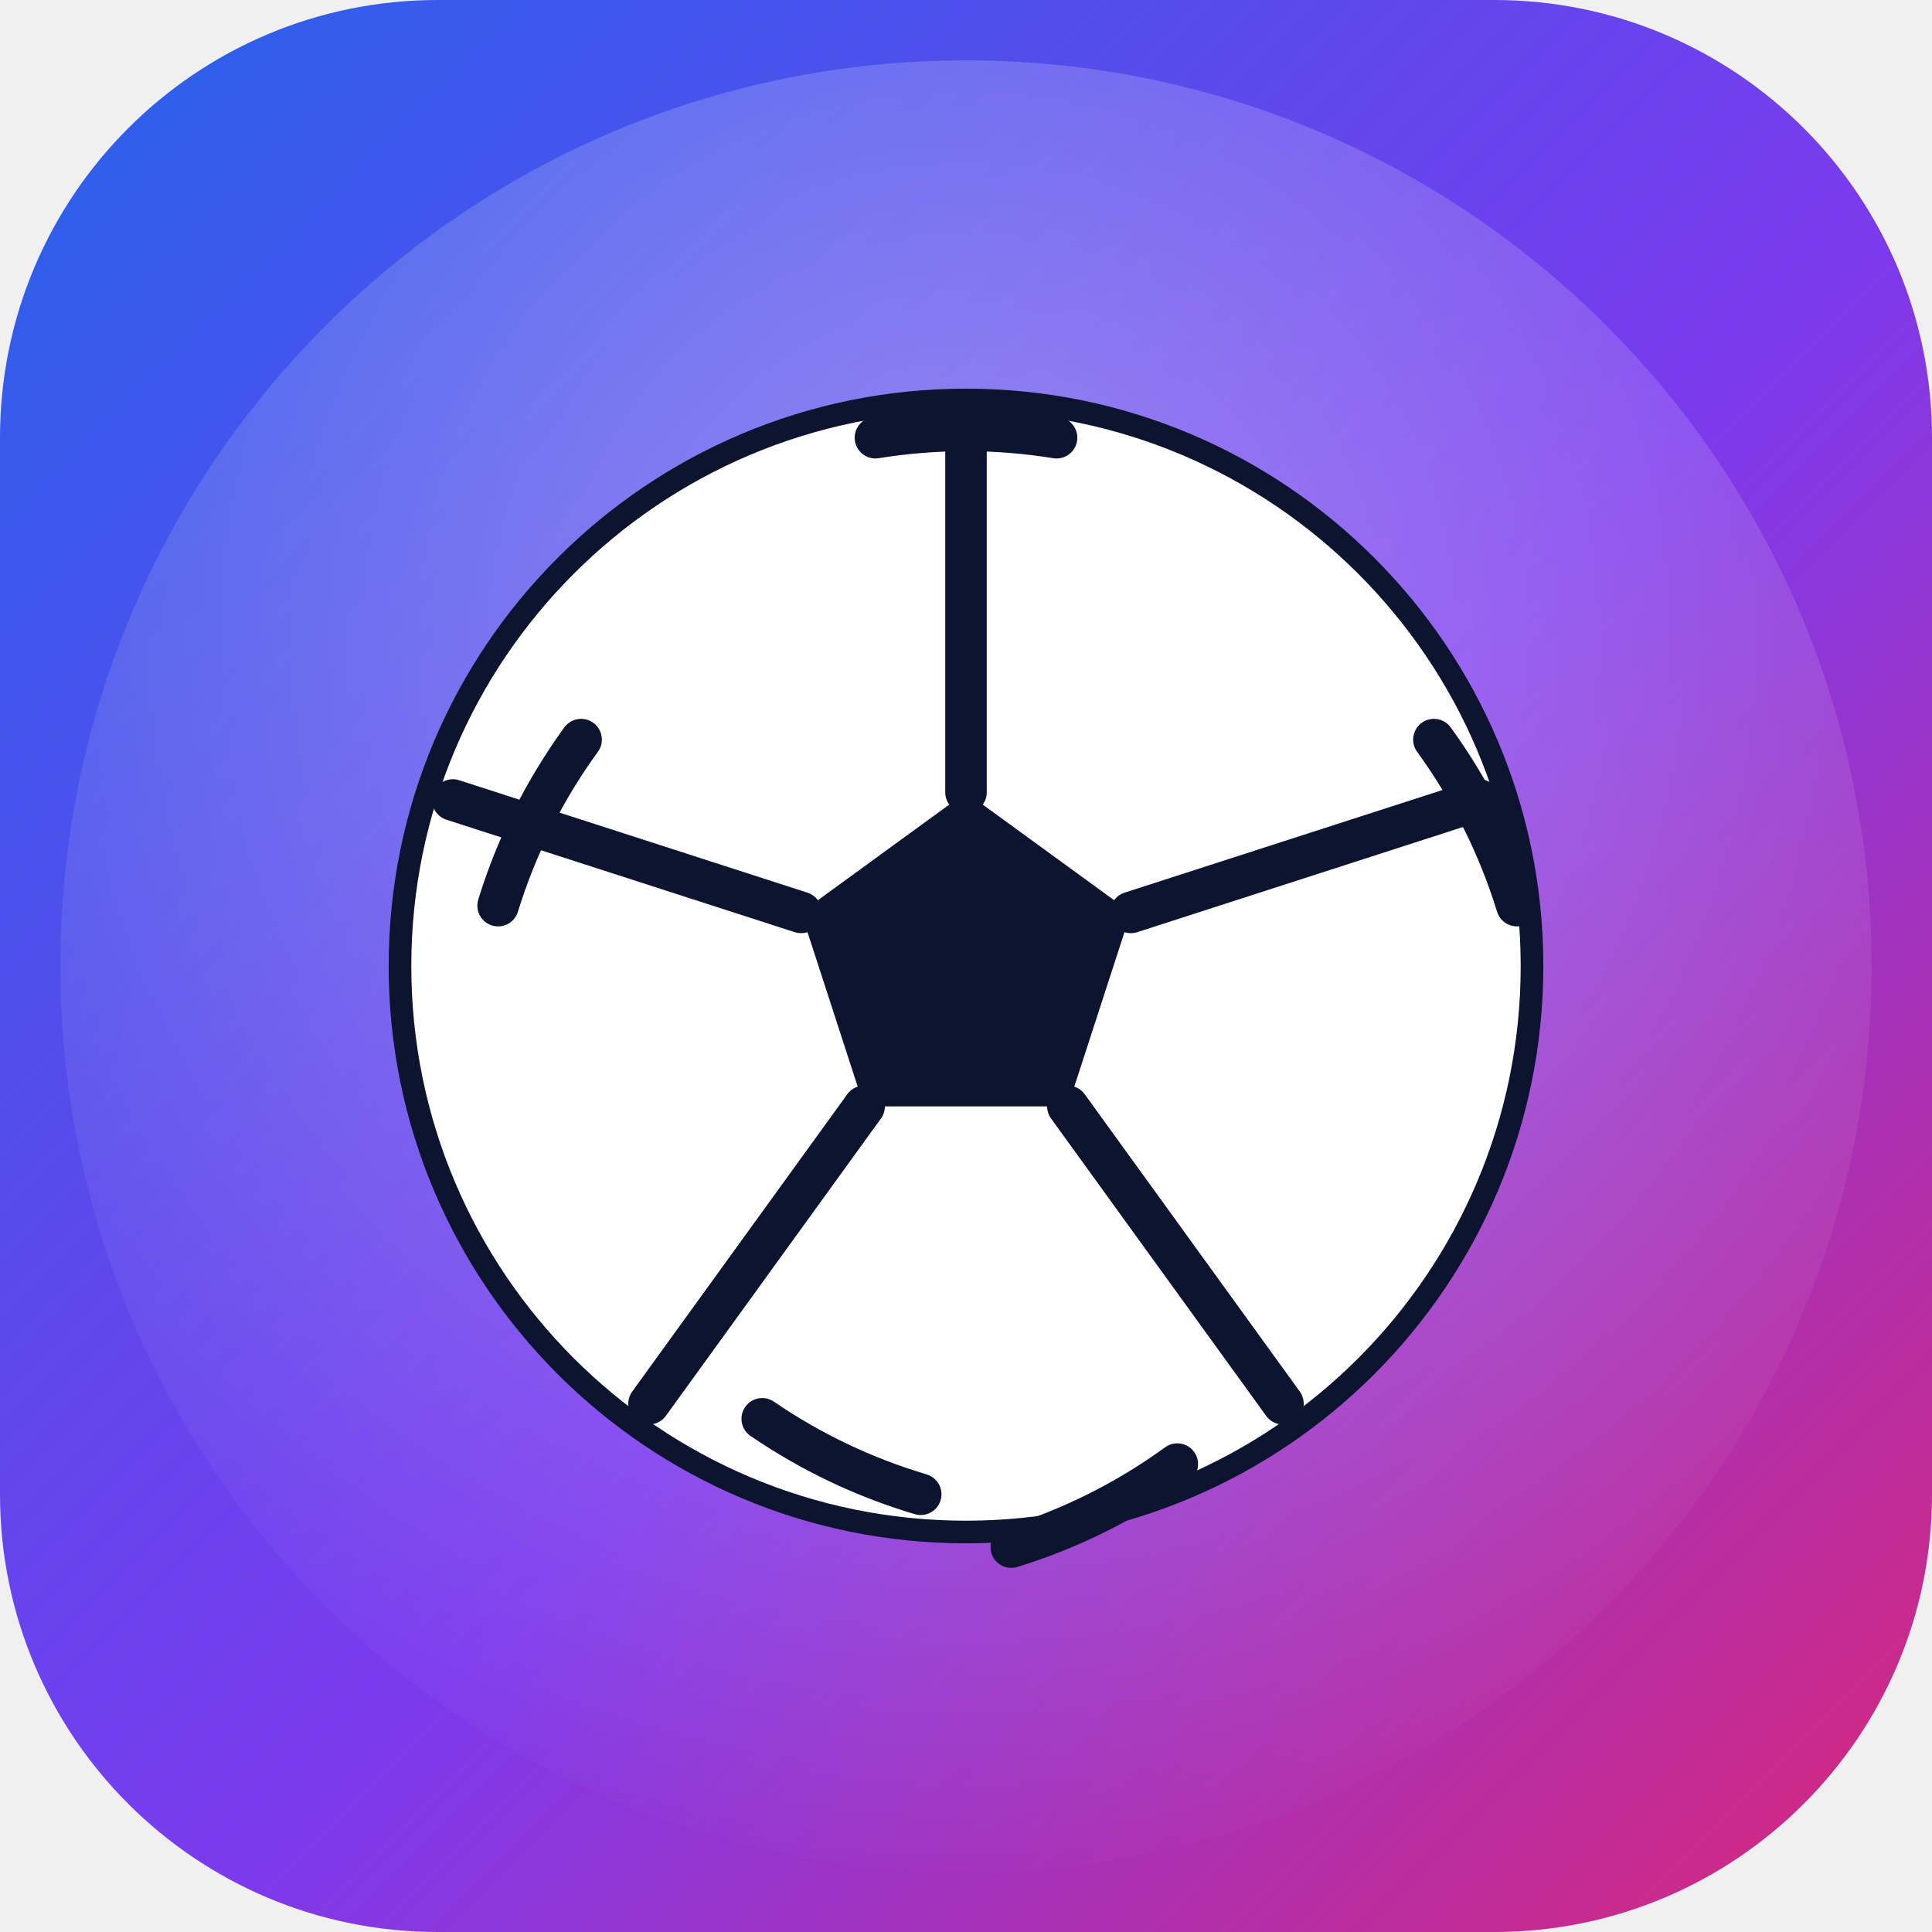
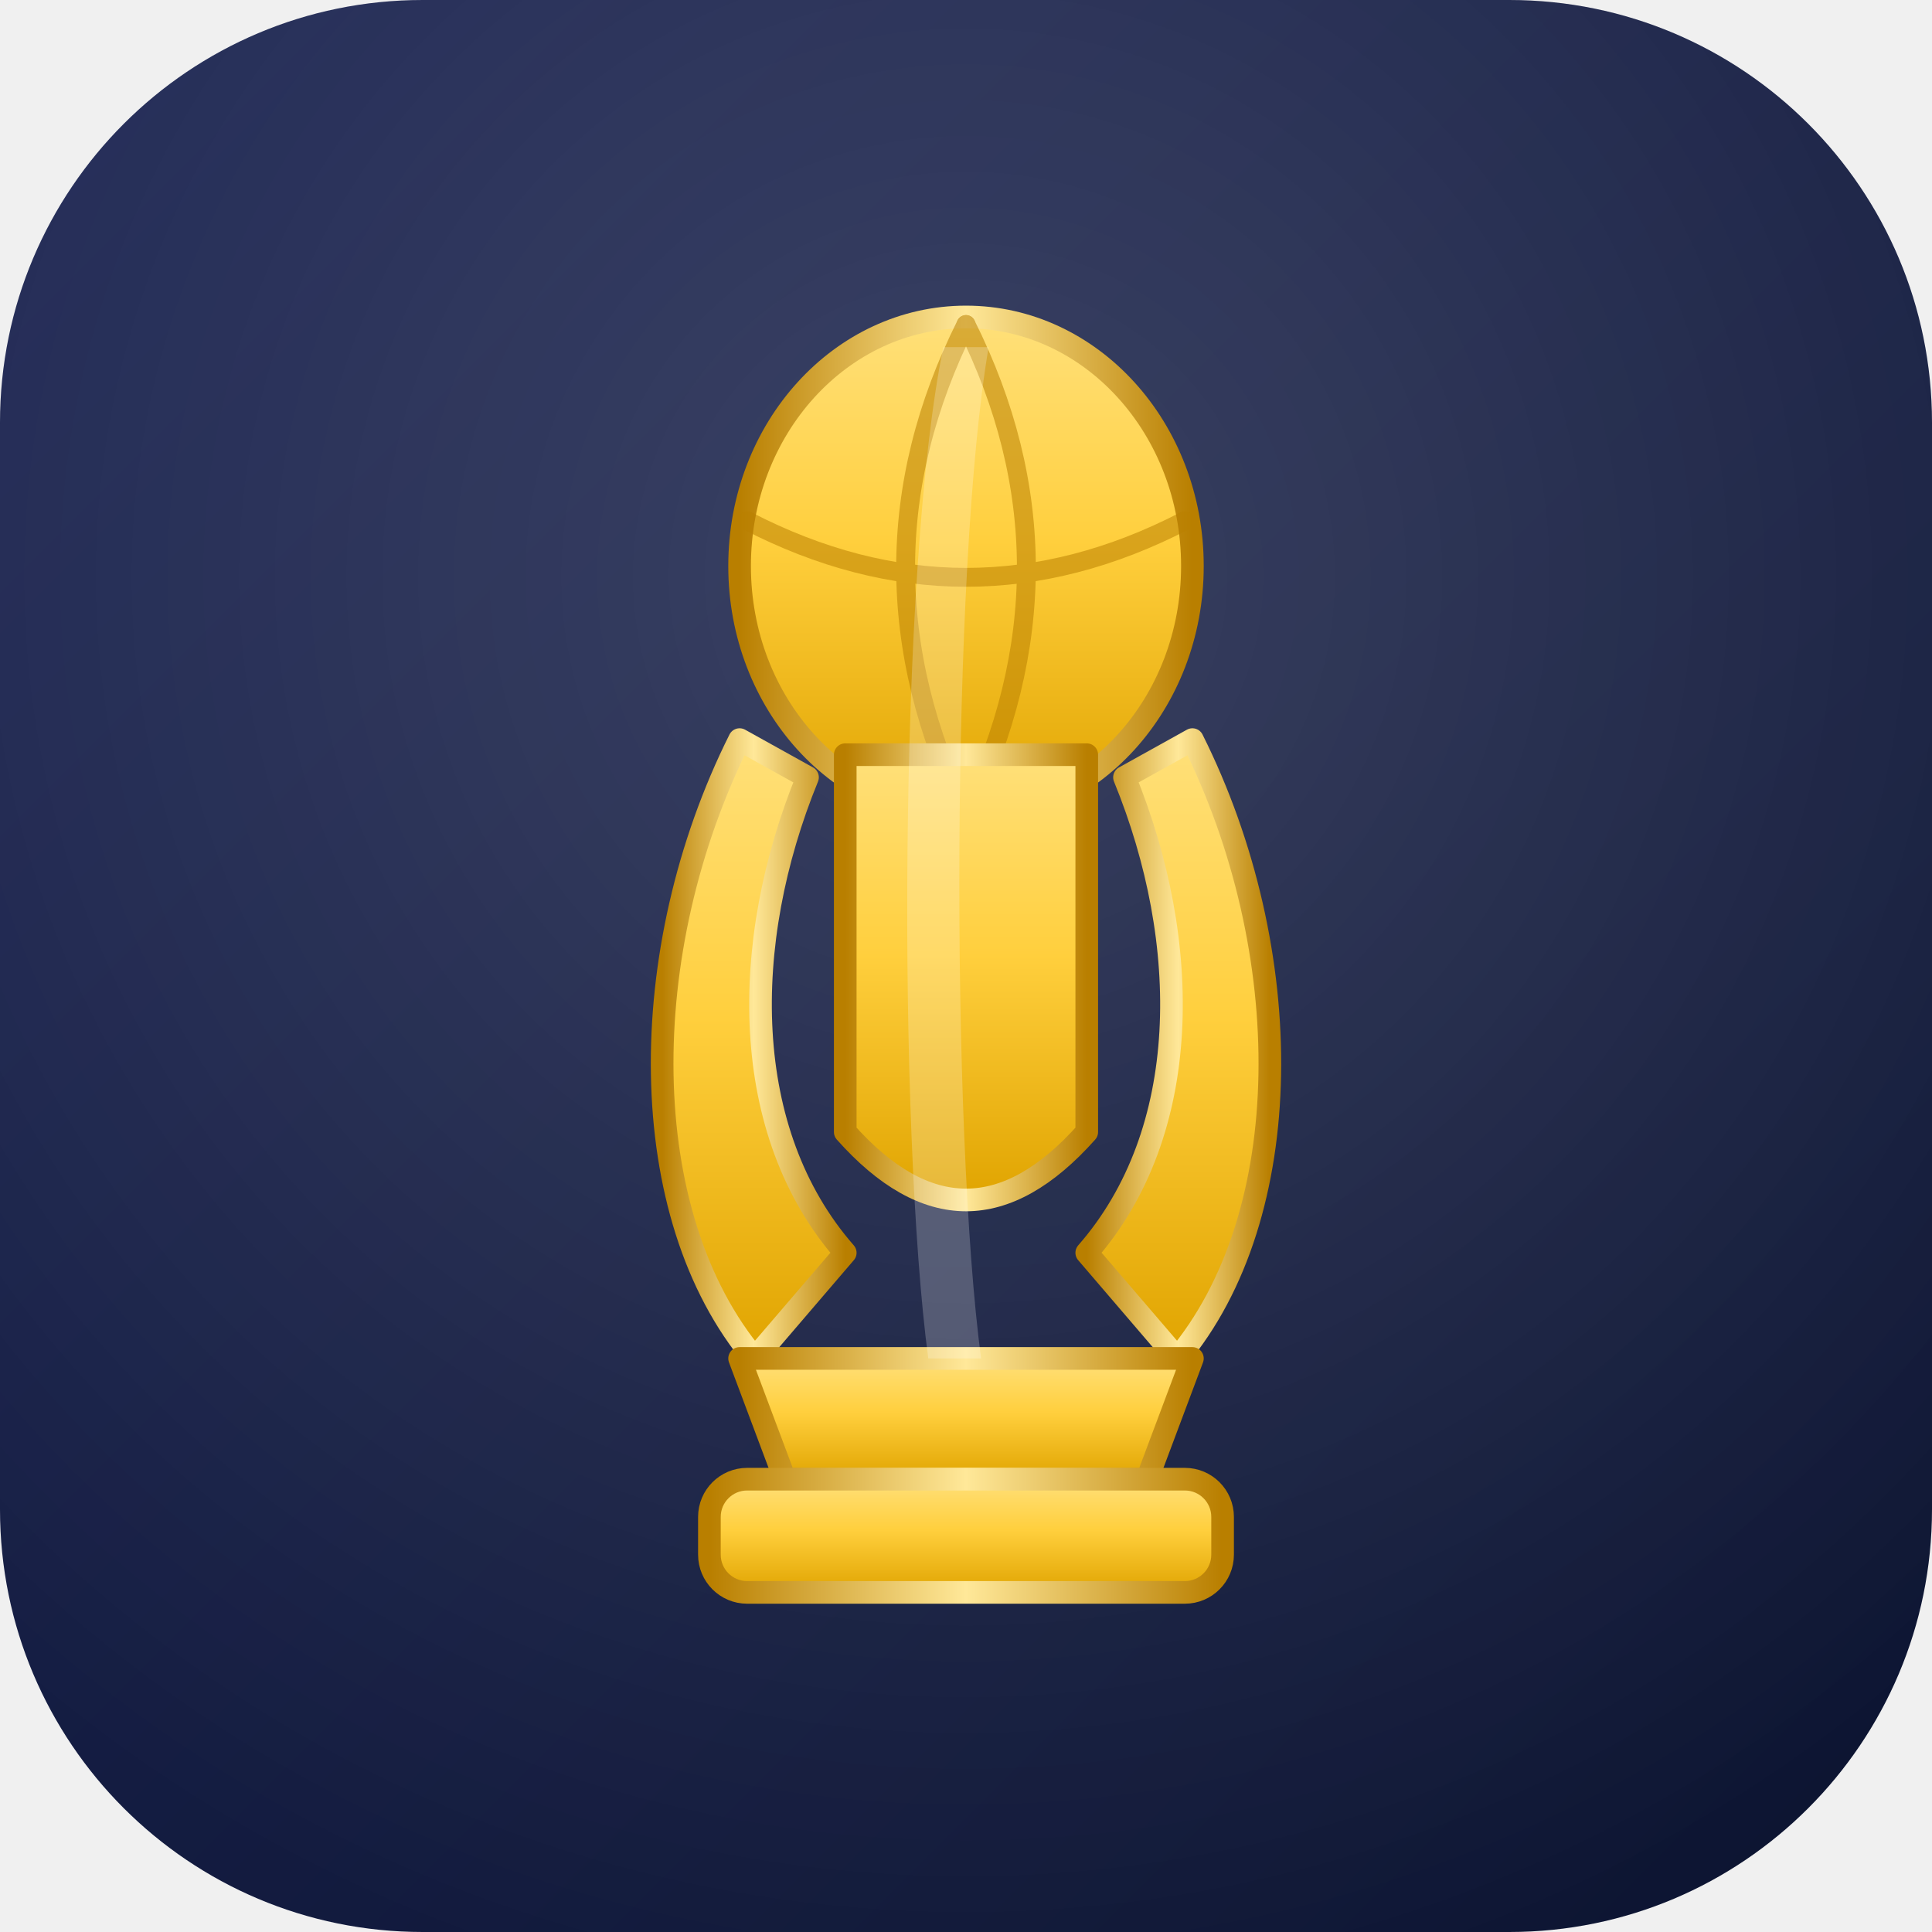
- <svg xmlns="http://www.w3.org/2000/svg" width="512" height="512" viewBox="0 0 512 512" role="img" aria-label="WorldCuP">
+ <svg xmlns="http://www.w3.org/2000/svg" width="512" height="512" viewBox="0 0 512 512" role="img" aria-label="World Cup">
  <defs>
    <linearGradient id="bg" x1="0" y1="0" x2="1" y2="1">
-       <stop offset="0" stop-color="#2563eb" />
-       <stop offset="0.55" stop-color="#7c3aed" />
-       <stop offset="1" stop-color="#db2777" />
+       <stop offset="0" stop-color="#1b2452" />
+       <stop offset="1" stop-color="#0c1430" />
    </linearGradient>
-     <radialGradient id="shine" cx="0.5" cy="0.32" r="0.7">
-       <stop offset="0" stop-color="#ffffff" stop-opacity="0.35" />
+     <radialGradient id="sheen" cx="0.5" cy="0.3" r="0.75">
+       <stop offset="0" stop-color="#ffffff" stop-opacity="0.16" />
      <stop offset="1" stop-color="#ffffff" stop-opacity="0" />
    </radialGradient>
+     <linearGradient id="gold" x1="0" y1="0" x2="0" y2="1">
+       <stop offset="0" stop-color="#ffe07a" />
+       <stop offset="0.45" stop-color="#ffcf3d" />
+       <stop offset="1" stop-color="#e0a400" />
+     </linearGradient>
+     <linearGradient id="goldEdge" x1="0" y1="0" x2="1" y2="0">
+       <stop offset="0" stop-color="#b97f00" />
+       <stop offset="0.5" stop-color="#ffe899" />
+       <stop offset="1" stop-color="#b97f00" />
+     </linearGradient>
  </defs>
-   <rect width="512" height="512" rx="116" fill="url(#bg)" />
-   <circle cx="256" cy="256" r="240" fill="url(#shine)" />
-   <circle cx="256" cy="256" r="150" fill="#ffffff" stroke="#0c1430" stroke-width="6" />
-   <g stroke="#0c1430" stroke-width="11" stroke-linecap="round">
-     <line x1="256" y1="210" x2="256" y2="112" />
-     <line x1="299.7" y1="241.8" x2="392" y2="212" />
-     <line x1="283" y1="293.2" x2="340" y2="372" />
-     <line x1="229" y1="293.2" x2="172" y2="372" />
-     <line x1="212.3" y1="241.8" x2="120" y2="212" />
+   <rect width="512" height="512" rx="112" fill="url(#bg)" />
+   <rect width="512" height="512" rx="112" fill="url(#sheen)" />
+   <g stroke="url(#goldEdge)" stroke-width="6" stroke-linejoin="round" stroke-linecap="round">
+     <ellipse cx="256" cy="150" rx="60" ry="66" fill="url(#gold)" />
+     <g fill="none" stroke="#b97f00" stroke-width="5" opacity="0.55">
+       <path d="M256 86 Q224 150 256 216" />
+       <path d="M256 86 Q288 150 256 216" />
+       <path d="M198 138 Q256 168 314 138" />
+     </g>
+     <path d="M214 206              C 196 250 196 300 224 332              L 200 360              C 168 322 168 252 196 196              Z" fill="url(#gold)" />
+     <path d="M298 206              C 316 250 316 300 288 332              L 312 360              C 344 322 344 252 316 196              Z" fill="url(#gold)" />
+     <path d="M224 200 H288 V300 Q256 336 224 300 Z" fill="url(#gold)" />
+     <path d="M196 360 H316 L304 392 H208 Z" fill="url(#gold)" />
+     <rect x="188" y="392" width="136" height="30" rx="10" fill="url(#gold)" />
  </g>
-   <path d="M256 210 L299.7 241.8 L283 293.2 L229 293.2 L212.3 241.8 Z" fill="#0c1430" />
-   <g fill="none" stroke="#0c1430" stroke-width="11" stroke-linecap="round">
-     <path d="M232 116 a150 150 0 0 1 48 0" />
-     <path d="M380 196 a150 150 0 0 1 22 44" />
-     <path d="M312 388 a150 150 0 0 1 -44 22" />
-     <path d="M132 240 a150 150 0 0 1 22 -44" />
-     <path d="M244 396 a150 150 0 0 1 -42 -20" />
-   </g>
+   <path d="M250 92 C238 150 238 300 246 360 L260 360 C252 300 252 150 262 92 Z" fill="#ffffff" opacity="0.22" />
</svg>
